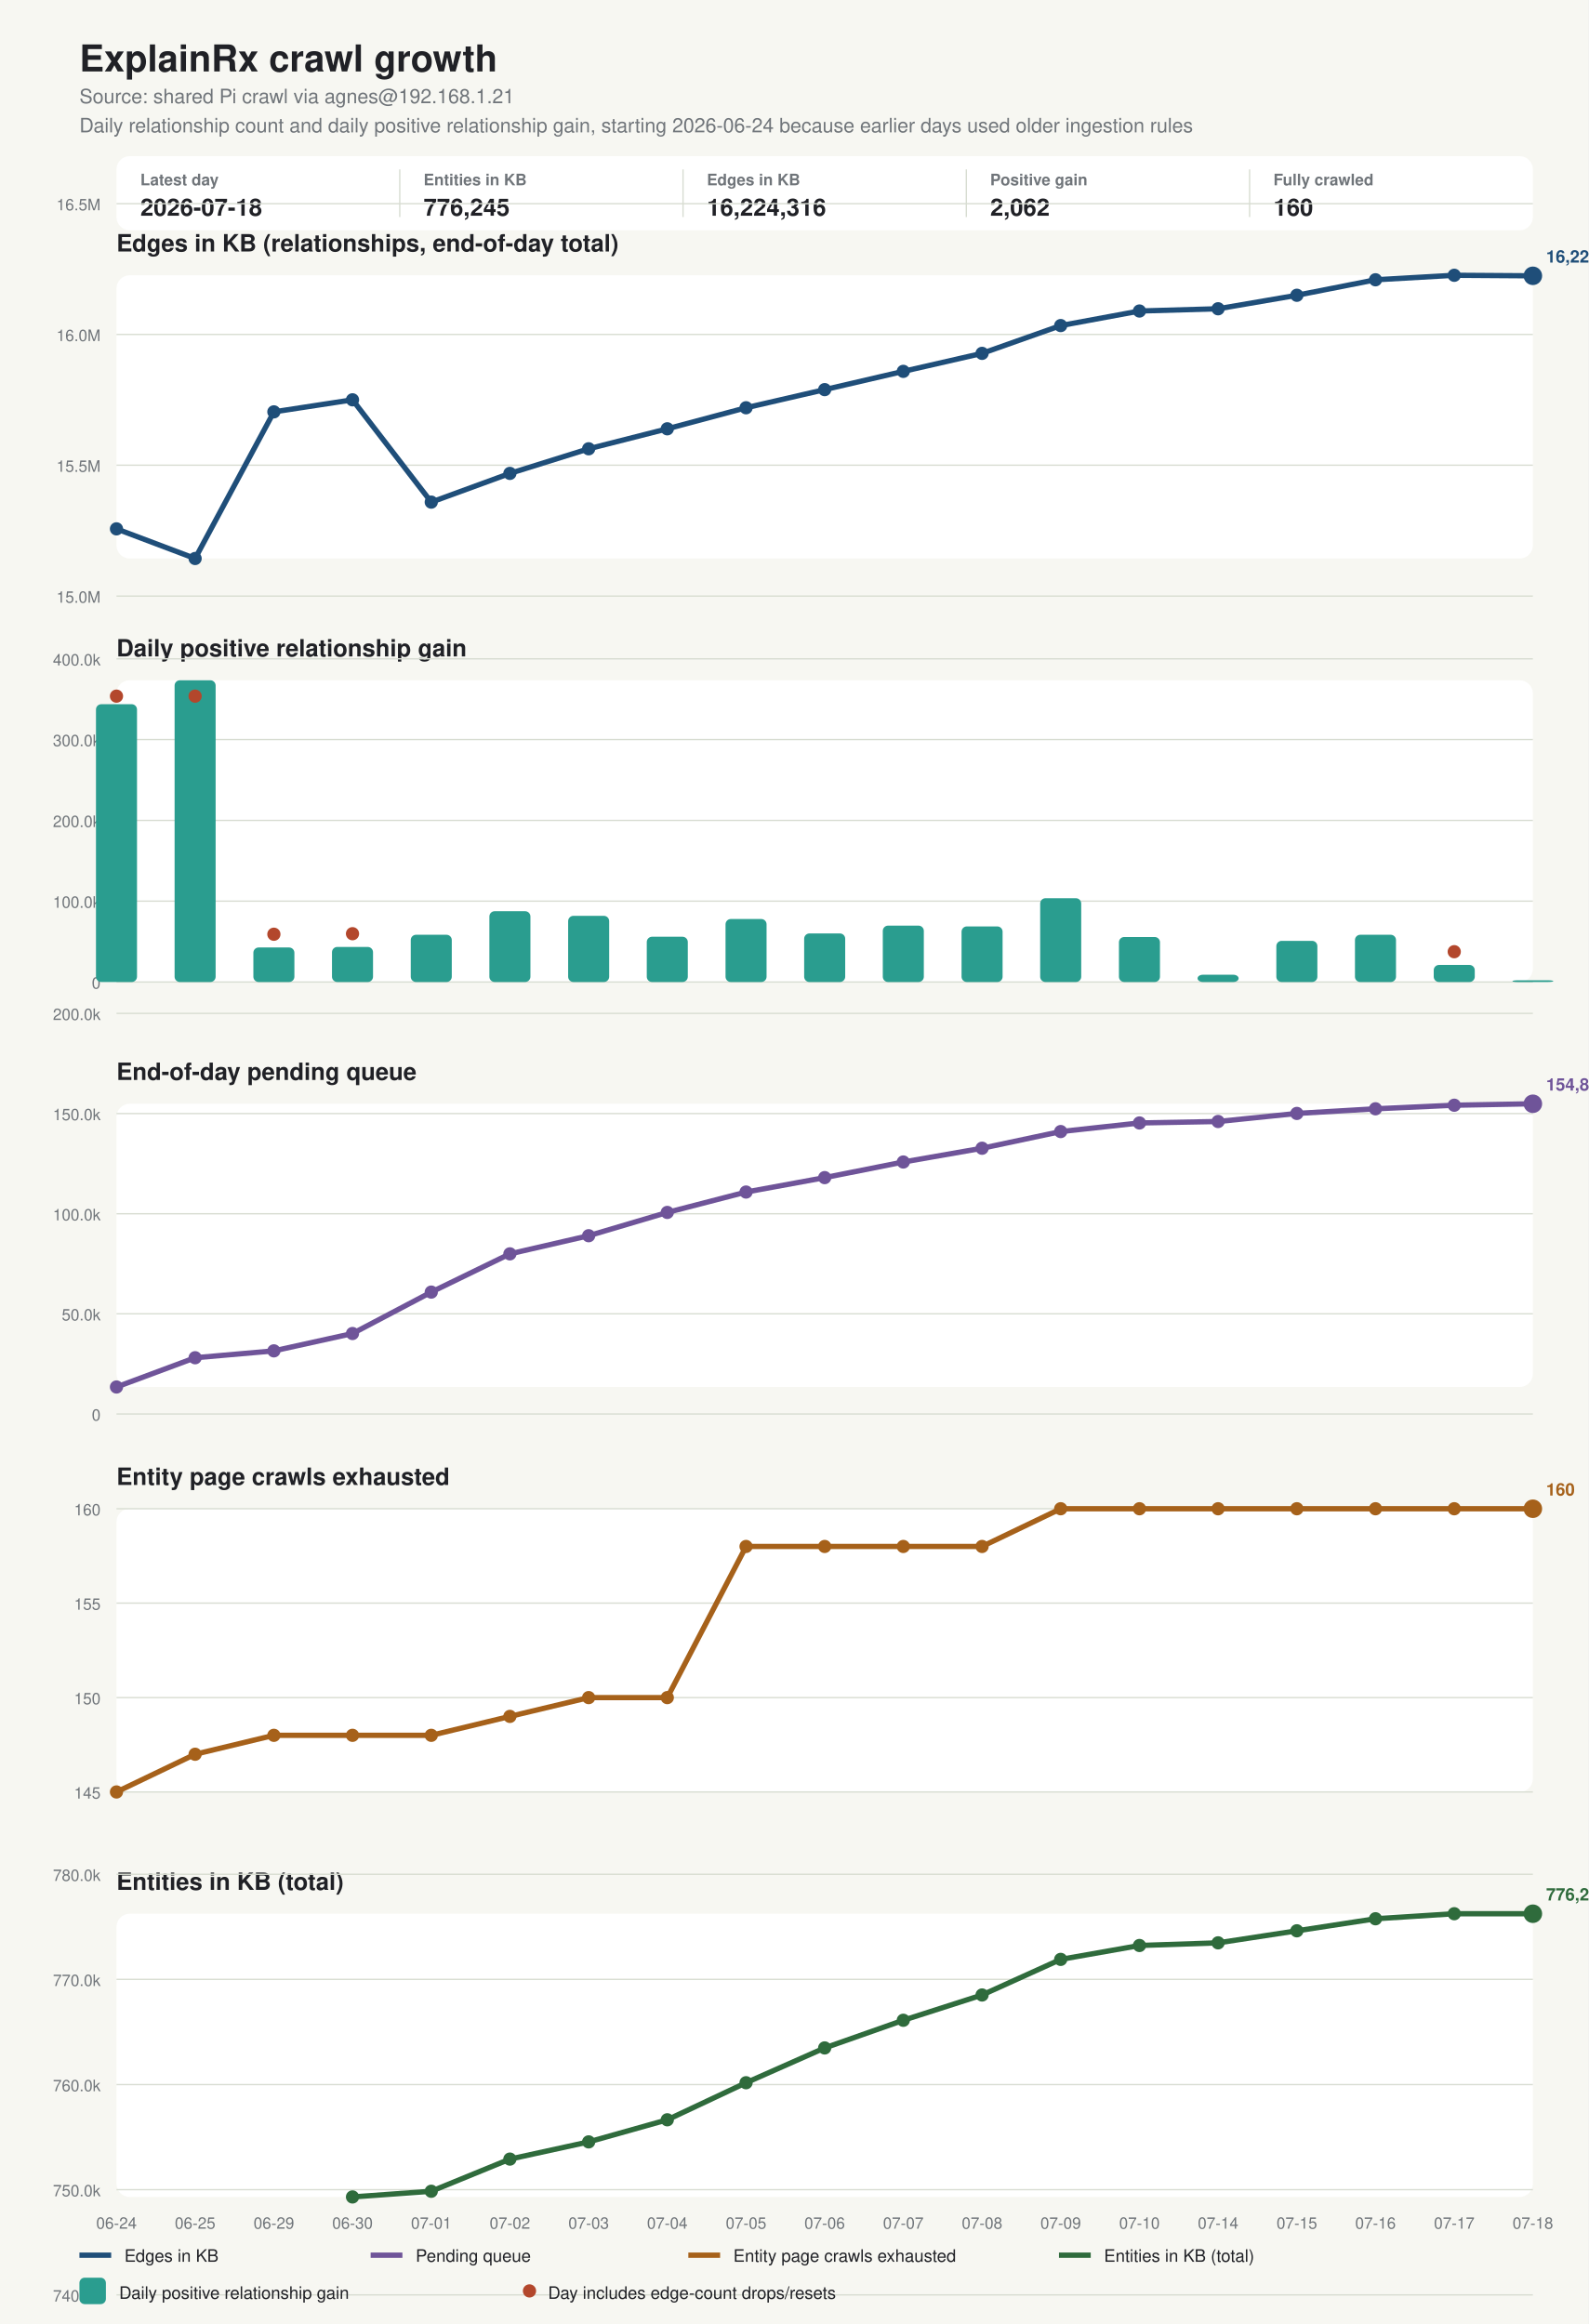
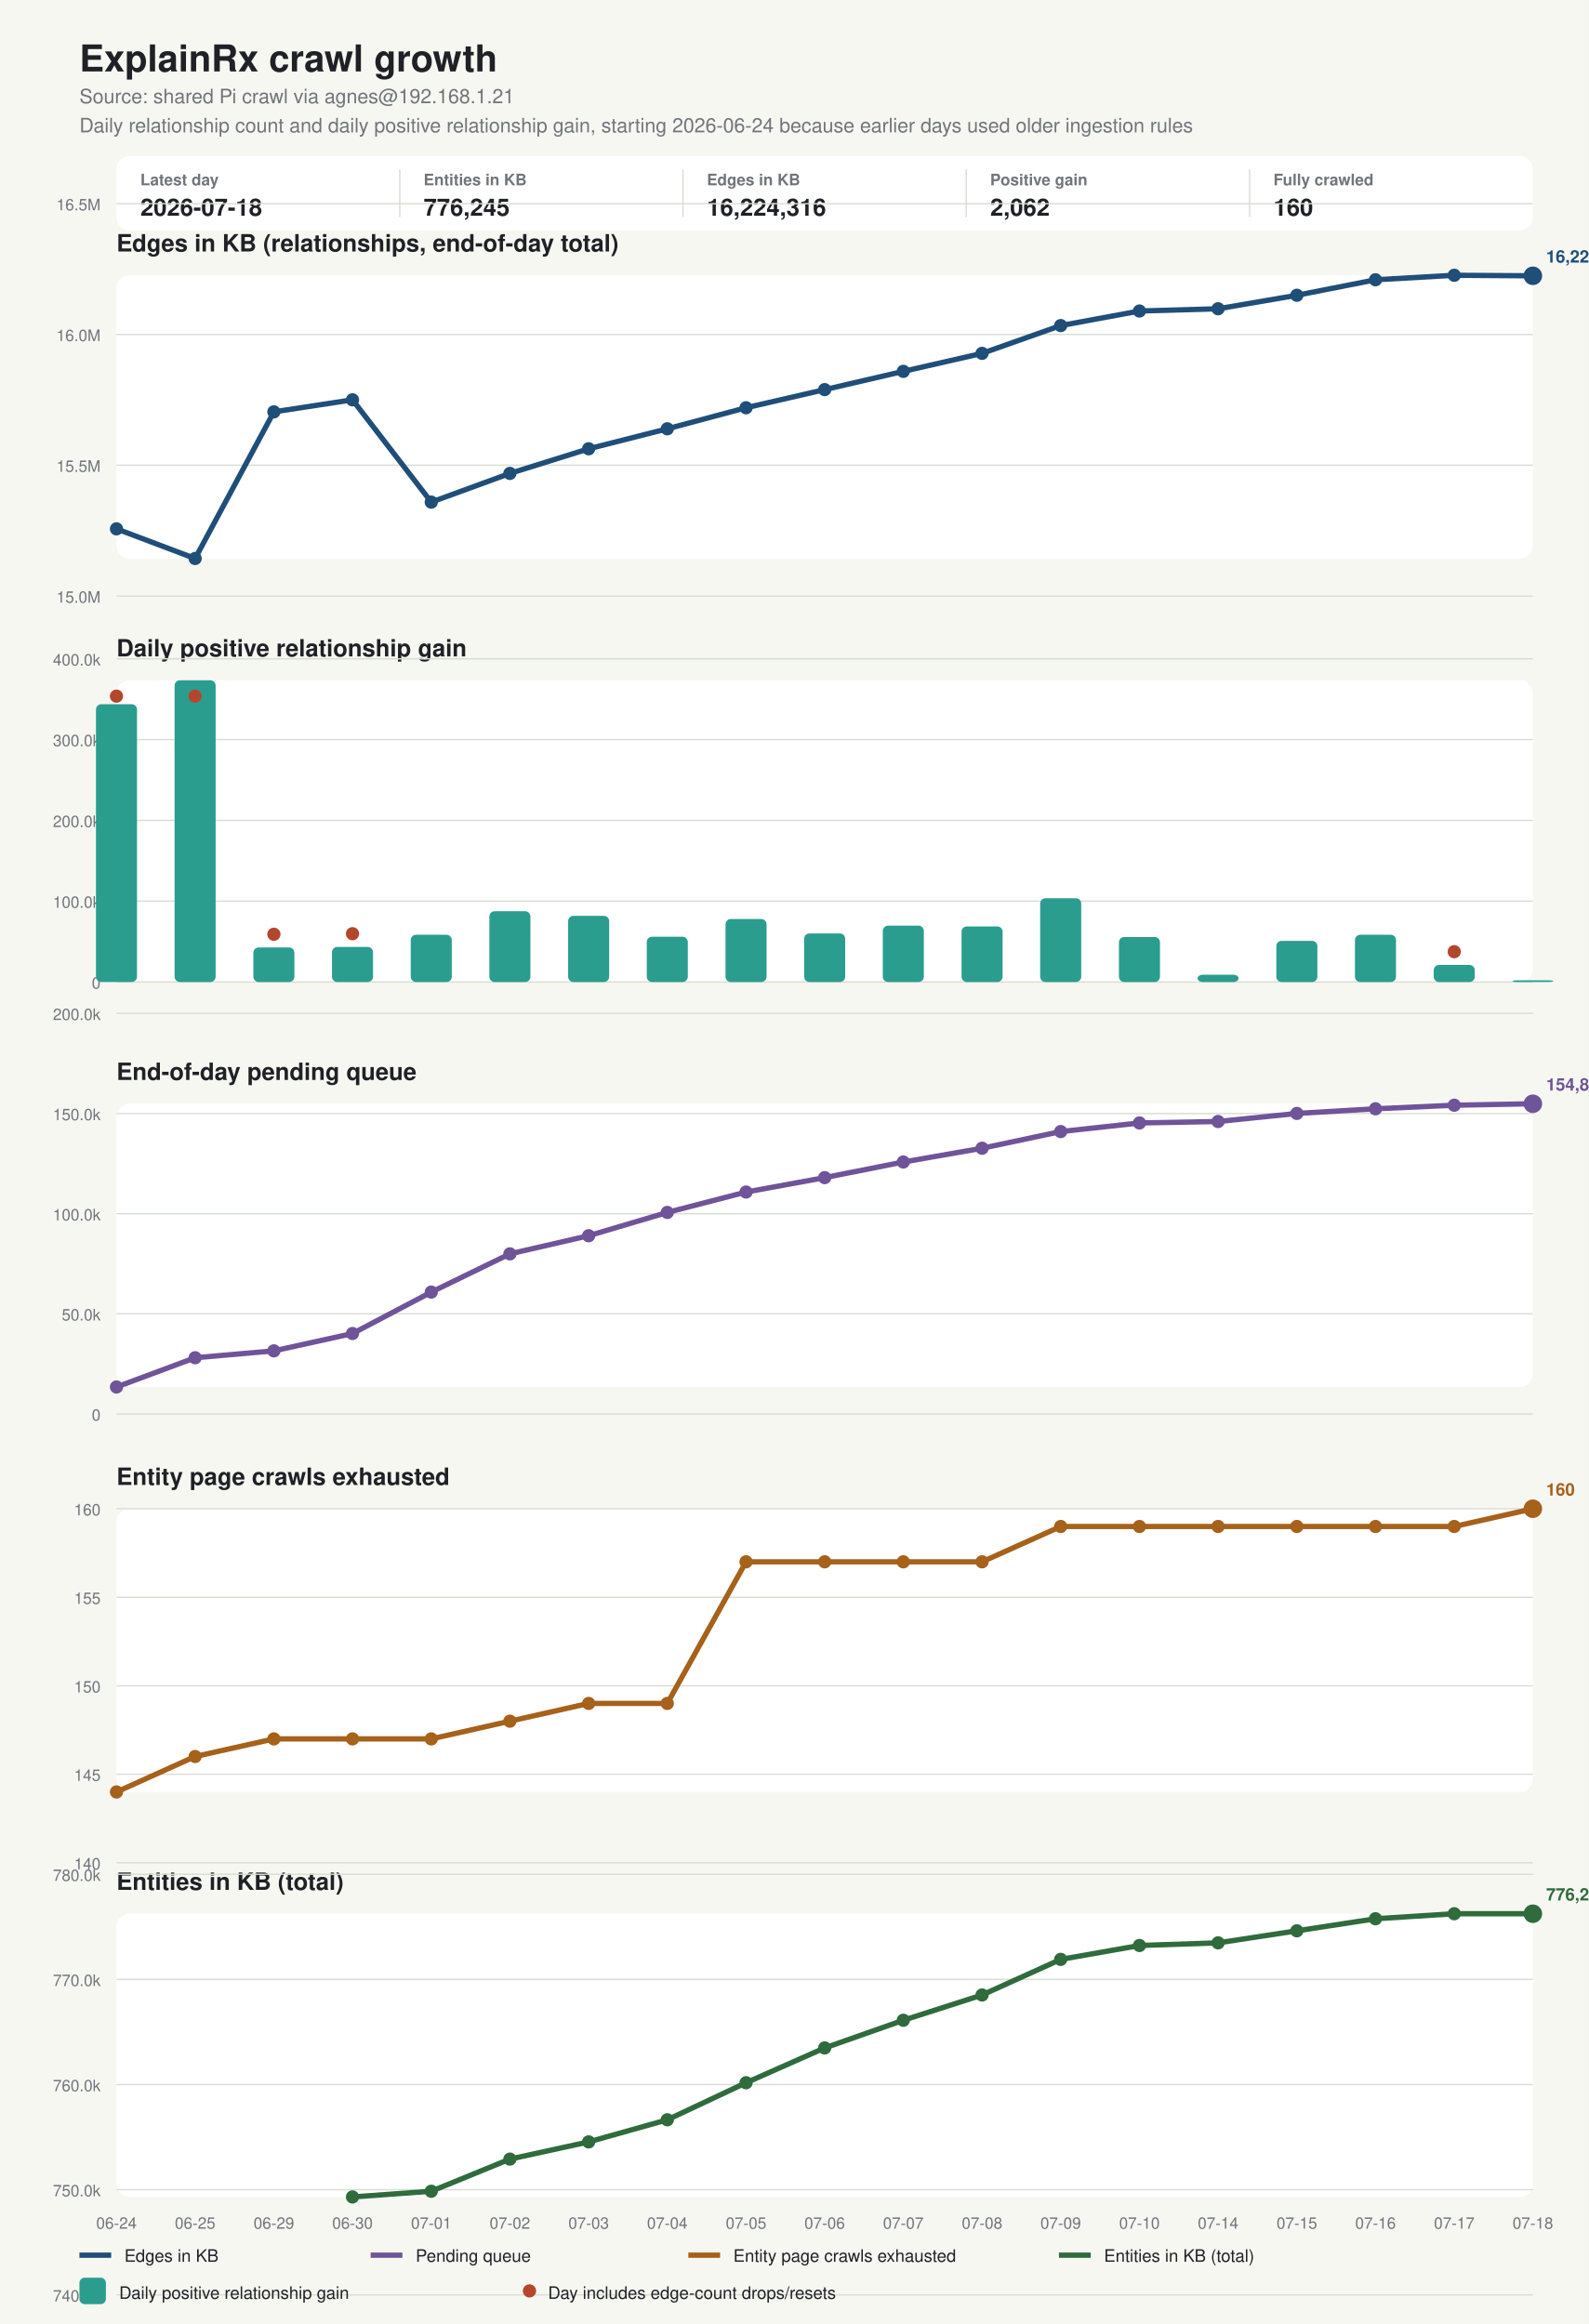
<svg xmlns="http://www.w3.org/2000/svg" width="1200" height="1756" viewBox="0 0 1200 1756">
  <rect width="100%" height="100%" fill="#f7f7f2" />
  <text x="60" y="54" font-family="Helvetica, Arial, sans-serif" font-size="28" font-weight="700" fill="#202126">ExplainRx crawl growth</text>
  <text x="60" y="78" font-family="Helvetica, Arial, sans-serif" font-size="15" fill="#70757a">Source: shared Pi crawl via agnes@192.168.1.21</text>
  <text x="60" y="100" font-family="Helvetica, Arial, sans-serif" font-size="15" fill="#70757a">Daily relationship count and daily positive relationship gain, starting 2026-06-24 because earlier days used older ingestion rules</text>
  <rect x="88" y="118" width="1070" height="56" fill="#ffffff" rx="10" />
  <rect x="88" y="208" width="1070" height="214" fill="#ffffff" rx="10" />
  <rect x="88" y="514" width="1070" height="228" fill="#ffffff" rx="10" />
  <rect x="88" y="834" width="1070" height="214" fill="#ffffff" rx="10" />
  <rect x="88" y="1140" width="1070" height="214" fill="#ffffff" rx="10" />
  <rect x="88" y="1446" width="1070" height="214" fill="#ffffff" rx="10" />
  <text x="88" y="190" font-family="Helvetica, Arial, sans-serif" font-size="18" font-weight="700" fill="#202126">Edges in KB (relationships, end-of-day total)</text>
  <text x="88" y="496" font-family="Helvetica, Arial, sans-serif" font-size="18" font-weight="700" fill="#202126">Daily positive relationship gain</text>
  <text x="88" y="816" font-family="Helvetica, Arial, sans-serif" font-size="18" font-weight="700" fill="#202126">End-of-day pending queue</text>
  <text x="88" y="1122" font-family="Helvetica, Arial, sans-serif" font-size="18" font-weight="700" fill="#202126">Entity page crawls exhausted</text>
  <text x="88" y="1428" font-family="Helvetica, Arial, sans-serif" font-size="18" font-weight="700" fill="#202126">Entities in KB (total)</text>
  <text x="106.0" y="140" font-family="Helvetica, Arial, sans-serif" font-size="12" font-weight="700" fill="#70757a">Latest day</text>
  <text x="106.0" y="163" font-family="Helvetica, Arial, sans-serif" font-size="18" font-weight="700" fill="#202126">2026-07-18</text>
  <line x1="302.0" y1="128" x2="302.0" y2="164" stroke="#d8ddd2" stroke-width="1" />
  <text x="320.0" y="140" font-family="Helvetica, Arial, sans-serif" font-size="12" font-weight="700" fill="#70757a">Entities in KB</text>
  <text x="320.0" y="163" font-family="Helvetica, Arial, sans-serif" font-size="18" font-weight="700" fill="#202126">776,245</text>
  <line x1="516.0" y1="128" x2="516.0" y2="164" stroke="#d8ddd2" stroke-width="1" />
  <text x="534.0" y="140" font-family="Helvetica, Arial, sans-serif" font-size="12" font-weight="700" fill="#70757a">Edges in KB</text>
  <text x="534.0" y="163" font-family="Helvetica, Arial, sans-serif" font-size="18" font-weight="700" fill="#202126">16,224,316</text>
  <line x1="730.0" y1="128" x2="730.0" y2="164" stroke="#d8ddd2" stroke-width="1" />
  <text x="748.0" y="140" font-family="Helvetica, Arial, sans-serif" font-size="12" font-weight="700" fill="#70757a">Positive gain</text>
  <text x="748.0" y="163" font-family="Helvetica, Arial, sans-serif" font-size="18" font-weight="700" fill="#202126">2,062</text>
  <line x1="944.0" y1="128" x2="944.0" y2="164" stroke="#d8ddd2" stroke-width="1" />
  <text x="962.0" y="140" font-family="Helvetica, Arial, sans-serif" font-size="12" font-weight="700" fill="#70757a">Fully crawled</text>
  <text x="962.0" y="163" font-family="Helvetica, Arial, sans-serif" font-size="18" font-weight="700" fill="#202126">160</text>
  <line x1="88" y1="450.4" x2="1158" y2="450.4" stroke="#d8ddd2" stroke-width="1" />
  <text x="76" y="455.4" text-anchor="end" font-family="Helvetica, Arial, sans-serif" font-size="12" fill="#70757a">15.0M</text>
  <line x1="88" y1="351.5" x2="1158" y2="351.5" stroke="#d8ddd2" stroke-width="1" />
  <text x="76" y="356.5" text-anchor="end" font-family="Helvetica, Arial, sans-serif" font-size="12" fill="#70757a">15.5M</text>
  <line x1="88" y1="252.7" x2="1158" y2="252.7" stroke="#d8ddd2" stroke-width="1" />
  <text x="76" y="257.7" text-anchor="end" font-family="Helvetica, Arial, sans-serif" font-size="12" fill="#70757a">16.0M</text>
  <line x1="88" y1="153.9" x2="1158" y2="153.9" stroke="#d8ddd2" stroke-width="1" />
  <text x="76" y="158.9" text-anchor="end" font-family="Helvetica, Arial, sans-serif" font-size="12" fill="#70757a">16.5M</text>
  <line x1="88" y1="742.0" x2="1158" y2="742.0" stroke="#d8ddd2" stroke-width="1" />
  <text x="76" y="747.0" text-anchor="end" font-family="Helvetica, Arial, sans-serif" font-size="12" fill="#70757a">0</text>
  <line x1="88" y1="680.9" x2="1158" y2="680.9" stroke="#d8ddd2" stroke-width="1" />
  <text x="76" y="685.9" text-anchor="end" font-family="Helvetica, Arial, sans-serif" font-size="12" fill="#70757a">100.0k</text>
  <line x1="88" y1="619.9" x2="1158" y2="619.9" stroke="#d8ddd2" stroke-width="1" />
  <text x="76" y="624.9" text-anchor="end" font-family="Helvetica, Arial, sans-serif" font-size="12" fill="#70757a">200.0k</text>
  <line x1="88" y1="558.8" x2="1158" y2="558.8" stroke="#d8ddd2" stroke-width="1" />
  <text x="76" y="563.8" text-anchor="end" font-family="Helvetica, Arial, sans-serif" font-size="12" fill="#70757a">300.0k</text>
  <line x1="88" y1="497.8" x2="1158" y2="497.8" stroke="#d8ddd2" stroke-width="1" />
  <text x="76" y="502.8" text-anchor="end" font-family="Helvetica, Arial, sans-serif" font-size="12" fill="#70757a">400.0k</text>
  <line x1="88" y1="1068.4" x2="1158" y2="1068.4" stroke="#d8ddd2" stroke-width="1" />
  <text x="76" y="1073.4" text-anchor="end" font-family="Helvetica, Arial, sans-serif" font-size="12" fill="#70757a">0</text>
  <line x1="88" y1="992.7" x2="1158" y2="992.7" stroke="#d8ddd2" stroke-width="1" />
  <text x="76" y="997.7" text-anchor="end" font-family="Helvetica, Arial, sans-serif" font-size="12" fill="#70757a">50.0k</text>
  <line x1="88" y1="917.1" x2="1158" y2="917.1" stroke="#d8ddd2" stroke-width="1" />
  <text x="76" y="922.1" text-anchor="end" font-family="Helvetica, Arial, sans-serif" font-size="12" fill="#70757a">100.0k</text>
  <line x1="88" y1="841.4" x2="1158" y2="841.4" stroke="#d8ddd2" stroke-width="1" />
  <text x="76" y="846.4" text-anchor="end" font-family="Helvetica, Arial, sans-serif" font-size="12" fill="#70757a">150.0k</text>
  <line x1="88" y1="765.7" x2="1158" y2="765.7" stroke="#d8ddd2" stroke-width="1" />
  <text x="76" y="770.7" text-anchor="end" font-family="Helvetica, Arial, sans-serif" font-size="12" fill="#70757a">200.0k</text>
-   <line x1="88" y1="1354.0" x2="1158" y2="1354.0" stroke="#d8ddd2" stroke-width="1" />
-   <text x="76" y="1359.0" text-anchor="end" font-family="Helvetica, Arial, sans-serif" font-size="12" fill="#70757a">145</text>
-   <line x1="88" y1="1282.7" x2="1158" y2="1282.7" stroke="#d8ddd2" stroke-width="1" />
-   <text x="76" y="1287.7" text-anchor="end" font-family="Helvetica, Arial, sans-serif" font-size="12" fill="#70757a">150</text>
-   <line x1="88" y1="1211.3" x2="1158" y2="1211.3" stroke="#d8ddd2" stroke-width="1" />
-   <text x="76" y="1216.3" text-anchor="end" font-family="Helvetica, Arial, sans-serif" font-size="12" fill="#70757a">155</text>
+   <line x1="88" y1="1407.5" x2="1158" y2="1407.5" stroke="#d8ddd2" stroke-width="1" />
+   <text x="76" y="1412.5" text-anchor="end" font-family="Helvetica, Arial, sans-serif" font-size="12" fill="#70757a">140</text>
+   <line x1="88" y1="1340.6" x2="1158" y2="1340.6" stroke="#d8ddd2" stroke-width="1" />
+   <text x="76" y="1345.6" text-anchor="end" font-family="Helvetica, Arial, sans-serif" font-size="12" fill="#70757a">145</text>
+   <line x1="88" y1="1273.8" x2="1158" y2="1273.8" stroke="#d8ddd2" stroke-width="1" />
+   <text x="76" y="1278.8" text-anchor="end" font-family="Helvetica, Arial, sans-serif" font-size="12" fill="#70757a">150</text>
+   <line x1="88" y1="1206.9" x2="1158" y2="1206.9" stroke="#d8ddd2" stroke-width="1" />
+   <text x="76" y="1211.9" text-anchor="end" font-family="Helvetica, Arial, sans-serif" font-size="12" fill="#70757a">155</text>
  <line x1="88" y1="1140.0" x2="1158" y2="1140.0" stroke="#d8ddd2" stroke-width="1" />
  <text x="76" y="1145.0" text-anchor="end" font-family="Helvetica, Arial, sans-serif" font-size="12" fill="#70757a">160</text>
  <line x1="88" y1="1734.0" x2="1158" y2="1734.0" stroke="#d8ddd2" stroke-width="1" />
  <text x="76" y="1739.0" text-anchor="end" font-family="Helvetica, Arial, sans-serif" font-size="12" fill="#70757a">740.0k</text>
  <line x1="88" y1="1654.5" x2="1158" y2="1654.5" stroke="#d8ddd2" stroke-width="1" />
  <text x="76" y="1659.5" text-anchor="end" font-family="Helvetica, Arial, sans-serif" font-size="12" fill="#70757a">750.0k</text>
  <line x1="88" y1="1575.1" x2="1158" y2="1575.1" stroke="#d8ddd2" stroke-width="1" />
  <text x="76" y="1580.1" text-anchor="end" font-family="Helvetica, Arial, sans-serif" font-size="12" fill="#70757a">760.0k</text>
  <line x1="88" y1="1495.6" x2="1158" y2="1495.6" stroke="#d8ddd2" stroke-width="1" />
  <text x="76" y="1500.6" text-anchor="end" font-family="Helvetica, Arial, sans-serif" font-size="12" fill="#70757a">770.0k</text>
  <line x1="88" y1="1416.2" x2="1158" y2="1416.2" stroke="#d8ddd2" stroke-width="1" />
  <text x="76" y="1421.2" text-anchor="end" font-family="Helvetica, Arial, sans-serif" font-size="12" fill="#70757a">780.0k</text>
  <path d="M 88.0 399.6 L 147.4 422.0 L 206.9 311.2 L 266.3 302.1 L 325.8 379.4 L 385.2 357.7 L 444.7 339.1 L 504.1 324.0 L 563.6 308.1 L 623.0 294.4 L 682.4 280.6 L 741.9 267.0 L 801.3 246.0 L 860.8 235.0 L 920.2 233.3 L 979.7 223.1 L 1039.1 211.4 L 1098.6 208.0 L 1158.0 208.4" fill="none" stroke="#1f4e79" stroke-width="4" stroke-linecap="round" stroke-linejoin="round" />
  <circle cx="88.0" cy="399.6" r="5" fill="#1f4e79" />
  <circle cx="147.4" cy="422.0" r="5" fill="#1f4e79" />
  <circle cx="206.9" cy="311.2" r="5" fill="#1f4e79" />
  <circle cx="266.3" cy="302.1" r="5" fill="#1f4e79" />
  <circle cx="325.8" cy="379.4" r="5" fill="#1f4e79" />
  <circle cx="385.2" cy="357.7" r="5" fill="#1f4e79" />
  <circle cx="444.7" cy="339.1" r="5" fill="#1f4e79" />
  <circle cx="504.1" cy="324.0" r="5" fill="#1f4e79" />
  <circle cx="563.6" cy="308.1" r="5" fill="#1f4e79" />
  <circle cx="623.0" cy="294.4" r="5" fill="#1f4e79" />
  <circle cx="682.4" cy="280.6" r="5" fill="#1f4e79" />
  <circle cx="741.9" cy="267.0" r="5" fill="#1f4e79" />
  <circle cx="801.3" cy="246.0" r="5" fill="#1f4e79" />
  <circle cx="860.8" cy="235.0" r="5" fill="#1f4e79" />
  <circle cx="920.2" cy="233.3" r="5" fill="#1f4e79" />
  <circle cx="979.7" cy="223.1" r="5" fill="#1f4e79" />
  <circle cx="1039.1" cy="211.4" r="5" fill="#1f4e79" />
  <circle cx="1098.6" cy="208.0" r="5" fill="#1f4e79" />
  <circle cx="1158.0" cy="208.4" r="7" fill="#1f4e79" />
  <text x="1168.0" y="198.4" font-family="Helvetica, Arial, sans-serif" font-size="13" font-weight="700" fill="#1f4e79">16,224,316</text>
  <rect x="72.5" y="532.1" width="31" height="209.9" rx="4" fill="#2a9d8f" />
  <circle cx="88.0" cy="526.0" r="5" fill="#b3472c" />
  <rect x="131.9" y="514.0" width="31" height="228.0" rx="4" fill="#2a9d8f" />
  <circle cx="147.4" cy="526.0" r="5" fill="#b3472c" />
  <rect x="191.4" y="715.9" width="31" height="26.1" rx="4" fill="#2a9d8f" />
  <circle cx="206.9" cy="705.9" r="5" fill="#b3472c" />
  <rect x="250.8" y="715.5" width="31" height="26.5" rx="4" fill="#2a9d8f" />
  <circle cx="266.3" cy="705.5" r="5" fill="#b3472c" />
  <rect x="310.3" y="706.3" width="31" height="35.7" rx="4" fill="#2a9d8f" />
  <rect x="369.7" y="688.5" width="31" height="53.5" rx="4" fill="#2a9d8f" />
  <rect x="429.2" y="692.0" width="31" height="50.0" rx="4" fill="#2a9d8f" />
  <rect x="488.6" y="707.8" width="31" height="34.2" rx="4" fill="#2a9d8f" />
  <rect x="548.1" y="694.4" width="31" height="47.6" rx="4" fill="#2a9d8f" />
  <rect x="607.5" y="705.3" width="31" height="36.7" rx="4" fill="#2a9d8f" />
  <rect x="666.9" y="699.4" width="31" height="42.6" rx="4" fill="#2a9d8f" />
  <rect x="726.4" y="700.0" width="31" height="42.0" rx="4" fill="#2a9d8f" />
  <rect x="785.8" y="678.7" width="31" height="63.3" rx="4" fill="#2a9d8f" />
  <rect x="845.3" y="708.0" width="31" height="34.0" rx="4" fill="#2a9d8f" />
  <rect x="904.7" y="736.5" width="31" height="5.5" rx="4" fill="#2a9d8f" />
  <rect x="964.2" y="710.9" width="31" height="31.1" rx="4" fill="#2a9d8f" />
  <rect x="1023.6" y="706.3" width="31" height="35.7" rx="4" fill="#2a9d8f" />
  <rect x="1083.1" y="729.1" width="31" height="12.9" rx="4" fill="#2a9d8f" />
  <circle cx="1098.6" cy="719.1" r="5" fill="#b3472c" />
  <rect x="1142.5" y="740.7" width="31" height="1.3" rx="4" fill="#2a9d8f" />
  <path d="M 88.0 1048.0 L 147.4 1025.9 L 206.9 1020.7 L 266.3 1007.6 L 325.8 976.3 L 385.2 947.4 L 444.7 933.7 L 504.1 916.1 L 563.6 900.7 L 623.0 889.8 L 682.4 878.0 L 741.9 867.6 L 801.3 855.0 L 860.8 848.5 L 920.2 847.4 L 979.7 841.3 L 1039.1 837.8 L 1098.6 835.1 L 1158.0 834.0" fill="none" stroke="#6f5499" stroke-width="4" stroke-linecap="round" stroke-linejoin="round" />
  <circle cx="88.0" cy="1048.0" r="5" fill="#6f5499" />
  <circle cx="147.4" cy="1025.9" r="5" fill="#6f5499" />
  <circle cx="206.9" cy="1020.7" r="5" fill="#6f5499" />
  <circle cx="266.3" cy="1007.6" r="5" fill="#6f5499" />
  <circle cx="325.8" cy="976.3" r="5" fill="#6f5499" />
  <circle cx="385.2" cy="947.4" r="5" fill="#6f5499" />
  <circle cx="444.7" cy="933.7" r="5" fill="#6f5499" />
  <circle cx="504.1" cy="916.1" r="5" fill="#6f5499" />
  <circle cx="563.6" cy="900.7" r="5" fill="#6f5499" />
  <circle cx="623.0" cy="889.8" r="5" fill="#6f5499" />
  <circle cx="682.4" cy="878.0" r="5" fill="#6f5499" />
  <circle cx="741.9" cy="867.6" r="5" fill="#6f5499" />
  <circle cx="801.3" cy="855.0" r="5" fill="#6f5499" />
  <circle cx="860.8" cy="848.5" r="5" fill="#6f5499" />
  <circle cx="920.2" cy="847.4" r="5" fill="#6f5499" />
  <circle cx="979.7" cy="841.3" r="5" fill="#6f5499" />
  <circle cx="1039.1" cy="837.8" r="5" fill="#6f5499" />
  <circle cx="1098.6" cy="835.1" r="5" fill="#6f5499" />
  <circle cx="1158.0" cy="834.0" r="7" fill="#6f5499" />
  <text x="1168.0" y="824.0" font-family="Helvetica, Arial, sans-serif" font-size="13" font-weight="700" fill="#6f5499">154,859</text>
-   <path d="M 88.0 1354.0 L 147.4 1325.5 L 206.9 1311.2 L 266.3 1311.2 L 325.8 1311.2 L 385.2 1296.9 L 444.7 1282.7 L 504.1 1282.7 L 563.6 1168.5 L 623.0 1168.5 L 682.4 1168.5 L 741.9 1168.5 L 801.3 1140.0 L 860.8 1140.0 L 920.2 1140.0 L 979.7 1140.0 L 1039.1 1140.0 L 1098.6 1140.0 L 1158.0 1140.0" fill="none" stroke="#a6611a" stroke-width="4" stroke-linecap="round" stroke-linejoin="round" />
+   <path d="M 88.0 1354.0 L 147.4 1327.2 L 206.9 1313.9 L 266.3 1313.9 L 325.8 1313.9 L 385.2 1300.5 L 444.7 1287.1 L 504.1 1287.1 L 563.6 1180.1 L 623.0 1180.1 L 682.4 1180.1 L 741.9 1180.1 L 801.3 1153.4 L 860.8 1153.4 L 920.2 1153.4 L 979.7 1153.4 L 1039.1 1153.4 L 1098.6 1153.4 L 1158.0 1140.0" fill="none" stroke="#a6611a" stroke-width="4" stroke-linecap="round" stroke-linejoin="round" />
  <circle cx="88.0" cy="1354.0" r="5" fill="#a6611a" />
-   <circle cx="147.4" cy="1325.5" r="5" fill="#a6611a" />
-   <circle cx="206.9" cy="1311.2" r="5" fill="#a6611a" />
-   <circle cx="266.3" cy="1311.2" r="5" fill="#a6611a" />
-   <circle cx="325.8" cy="1311.2" r="5" fill="#a6611a" />
-   <circle cx="385.2" cy="1296.9" r="5" fill="#a6611a" />
-   <circle cx="444.7" cy="1282.7" r="5" fill="#a6611a" />
-   <circle cx="504.1" cy="1282.7" r="5" fill="#a6611a" />
-   <circle cx="563.6" cy="1168.5" r="5" fill="#a6611a" />
-   <circle cx="623.0" cy="1168.5" r="5" fill="#a6611a" />
-   <circle cx="682.4" cy="1168.5" r="5" fill="#a6611a" />
-   <circle cx="741.9" cy="1168.5" r="5" fill="#a6611a" />
-   <circle cx="801.3" cy="1140.0" r="5" fill="#a6611a" />
-   <circle cx="860.8" cy="1140.0" r="5" fill="#a6611a" />
-   <circle cx="920.2" cy="1140.0" r="5" fill="#a6611a" />
-   <circle cx="979.7" cy="1140.0" r="5" fill="#a6611a" />
-   <circle cx="1039.1" cy="1140.0" r="5" fill="#a6611a" />
-   <circle cx="1098.6" cy="1140.0" r="5" fill="#a6611a" />
+   <circle cx="147.4" cy="1327.2" r="5" fill="#a6611a" />
+   <circle cx="206.9" cy="1313.9" r="5" fill="#a6611a" />
+   <circle cx="266.3" cy="1313.9" r="5" fill="#a6611a" />
+   <circle cx="325.8" cy="1313.9" r="5" fill="#a6611a" />
+   <circle cx="385.2" cy="1300.5" r="5" fill="#a6611a" />
+   <circle cx="444.7" cy="1287.1" r="5" fill="#a6611a" />
+   <circle cx="504.1" cy="1287.1" r="5" fill="#a6611a" />
+   <circle cx="563.6" cy="1180.1" r="5" fill="#a6611a" />
+   <circle cx="623.0" cy="1180.1" r="5" fill="#a6611a" />
+   <circle cx="682.4" cy="1180.1" r="5" fill="#a6611a" />
+   <circle cx="741.9" cy="1180.1" r="5" fill="#a6611a" />
+   <circle cx="801.3" cy="1153.4" r="5" fill="#a6611a" />
+   <circle cx="860.8" cy="1153.4" r="5" fill="#a6611a" />
+   <circle cx="920.2" cy="1153.4" r="5" fill="#a6611a" />
+   <circle cx="979.7" cy="1153.4" r="5" fill="#a6611a" />
+   <circle cx="1039.1" cy="1153.4" r="5" fill="#a6611a" />
+   <circle cx="1098.6" cy="1153.4" r="5" fill="#a6611a" />
  <circle cx="1158.0" cy="1140.0" r="7" fill="#a6611a" />
  <text x="1168.0" y="1130.0" font-family="Helvetica, Arial, sans-serif" font-size="13" font-weight="700" fill="#a6611a">160</text>
  <path d="M 266.3 1660.0 L 325.8 1655.7 L 385.2 1631.4 L 444.7 1618.4 L 504.1 1601.7 L 563.6 1573.7 L 623.0 1547.4 L 682.4 1526.5 L 741.9 1507.4 L 801.3 1480.5 L 860.8 1470.0 L 920.2 1468.0 L 979.7 1458.9 L 1039.1 1449.8 L 1098.6 1446.0 L 1158.0 1446.0" fill="none" stroke="#2f6b3c" stroke-width="4" stroke-linecap="round" stroke-linejoin="round" />
  <circle cx="266.3" cy="1660.0" r="5" fill="#2f6b3c" />
  <circle cx="325.8" cy="1655.7" r="5" fill="#2f6b3c" />
  <circle cx="385.2" cy="1631.4" r="5" fill="#2f6b3c" />
  <circle cx="444.7" cy="1618.4" r="5" fill="#2f6b3c" />
  <circle cx="504.1" cy="1601.7" r="5" fill="#2f6b3c" />
  <circle cx="563.6" cy="1573.7" r="5" fill="#2f6b3c" />
  <circle cx="623.0" cy="1547.4" r="5" fill="#2f6b3c" />
  <circle cx="682.4" cy="1526.5" r="5" fill="#2f6b3c" />
  <circle cx="741.9" cy="1507.4" r="5" fill="#2f6b3c" />
  <circle cx="801.3" cy="1480.5" r="5" fill="#2f6b3c" />
  <circle cx="860.8" cy="1470.0" r="5" fill="#2f6b3c" />
  <circle cx="920.2" cy="1468.0" r="5" fill="#2f6b3c" />
  <circle cx="979.7" cy="1458.9" r="5" fill="#2f6b3c" />
  <circle cx="1039.1" cy="1449.8" r="5" fill="#2f6b3c" />
  <circle cx="1098.6" cy="1446.0" r="5" fill="#2f6b3c" />
  <circle cx="1158.0" cy="1446.0" r="7" fill="#2f6b3c" />
  <text x="1168.0" y="1436.0" font-family="Helvetica, Arial, sans-serif" font-size="13" font-weight="700" fill="#2f6b3c">776,245</text>
  <text x="88.0" y="1684" text-anchor="middle" font-family="Helvetica, Arial, sans-serif" font-size="12" fill="#70757a">06-24</text>
  <text x="147.4" y="1684" text-anchor="middle" font-family="Helvetica, Arial, sans-serif" font-size="12" fill="#70757a">06-25</text>
  <text x="206.9" y="1684" text-anchor="middle" font-family="Helvetica, Arial, sans-serif" font-size="12" fill="#70757a">06-29</text>
  <text x="266.3" y="1684" text-anchor="middle" font-family="Helvetica, Arial, sans-serif" font-size="12" fill="#70757a">06-30</text>
  <text x="325.8" y="1684" text-anchor="middle" font-family="Helvetica, Arial, sans-serif" font-size="12" fill="#70757a">07-01</text>
  <text x="385.2" y="1684" text-anchor="middle" font-family="Helvetica, Arial, sans-serif" font-size="12" fill="#70757a">07-02</text>
  <text x="444.7" y="1684" text-anchor="middle" font-family="Helvetica, Arial, sans-serif" font-size="12" fill="#70757a">07-03</text>
  <text x="504.1" y="1684" text-anchor="middle" font-family="Helvetica, Arial, sans-serif" font-size="12" fill="#70757a">07-04</text>
  <text x="563.6" y="1684" text-anchor="middle" font-family="Helvetica, Arial, sans-serif" font-size="12" fill="#70757a">07-05</text>
  <text x="623.0" y="1684" text-anchor="middle" font-family="Helvetica, Arial, sans-serif" font-size="12" fill="#70757a">07-06</text>
  <text x="682.4" y="1684" text-anchor="middle" font-family="Helvetica, Arial, sans-serif" font-size="12" fill="#70757a">07-07</text>
  <text x="741.9" y="1684" text-anchor="middle" font-family="Helvetica, Arial, sans-serif" font-size="12" fill="#70757a">07-08</text>
  <text x="801.3" y="1684" text-anchor="middle" font-family="Helvetica, Arial, sans-serif" font-size="12" fill="#70757a">07-09</text>
  <text x="860.8" y="1684" text-anchor="middle" font-family="Helvetica, Arial, sans-serif" font-size="12" fill="#70757a">07-10</text>
  <text x="920.2" y="1684" text-anchor="middle" font-family="Helvetica, Arial, sans-serif" font-size="12" fill="#70757a">07-14</text>
  <text x="979.7" y="1684" text-anchor="middle" font-family="Helvetica, Arial, sans-serif" font-size="12" fill="#70757a">07-15</text>
  <text x="1039.1" y="1684" text-anchor="middle" font-family="Helvetica, Arial, sans-serif" font-size="12" fill="#70757a">07-16</text>
  <text x="1098.6" y="1684" text-anchor="middle" font-family="Helvetica, Arial, sans-serif" font-size="12" fill="#70757a">07-17</text>
  <text x="1158.0" y="1684" text-anchor="middle" font-family="Helvetica, Arial, sans-serif" font-size="12" fill="#70757a">07-18</text>
  <line x1="60" y1="1704" x2="84" y2="1704" stroke="#1f4e79" stroke-width="4" />
  <text x="94" y="1709" font-family="Helvetica, Arial, sans-serif" font-size="13" fill="#202126">Edges in KB</text>
  <line x1="280" y1="1704" x2="304" y2="1704" stroke="#6f5499" stroke-width="4" />
  <text x="314" y="1709" font-family="Helvetica, Arial, sans-serif" font-size="13" fill="#202126">Pending queue</text>
  <line x1="520" y1="1704" x2="544" y2="1704" stroke="#a6611a" stroke-width="4" />
  <text x="554" y="1709" font-family="Helvetica, Arial, sans-serif" font-size="13" fill="#202126">Entity page crawls exhausted</text>
  <line x1="800" y1="1704" x2="824" y2="1704" stroke="#2f6b3c" stroke-width="4" />
  <text x="834" y="1709" font-family="Helvetica, Arial, sans-serif" font-size="13" fill="#202126">Entities in KB (total)</text>
  <rect x="60" y="1721" width="20" height="20" rx="4" fill="#2a9d8f" />
  <text x="90" y="1737" font-family="Helvetica, Arial, sans-serif" font-size="13" fill="#202126">Daily positive relationship gain</text>
  <circle cx="400" cy="1731" r="5" fill="#b3472c" />
  <text x="414" y="1737" font-family="Helvetica, Arial, sans-serif" font-size="13" fill="#202126">Day includes edge-count drops/resets</text>
</svg>
